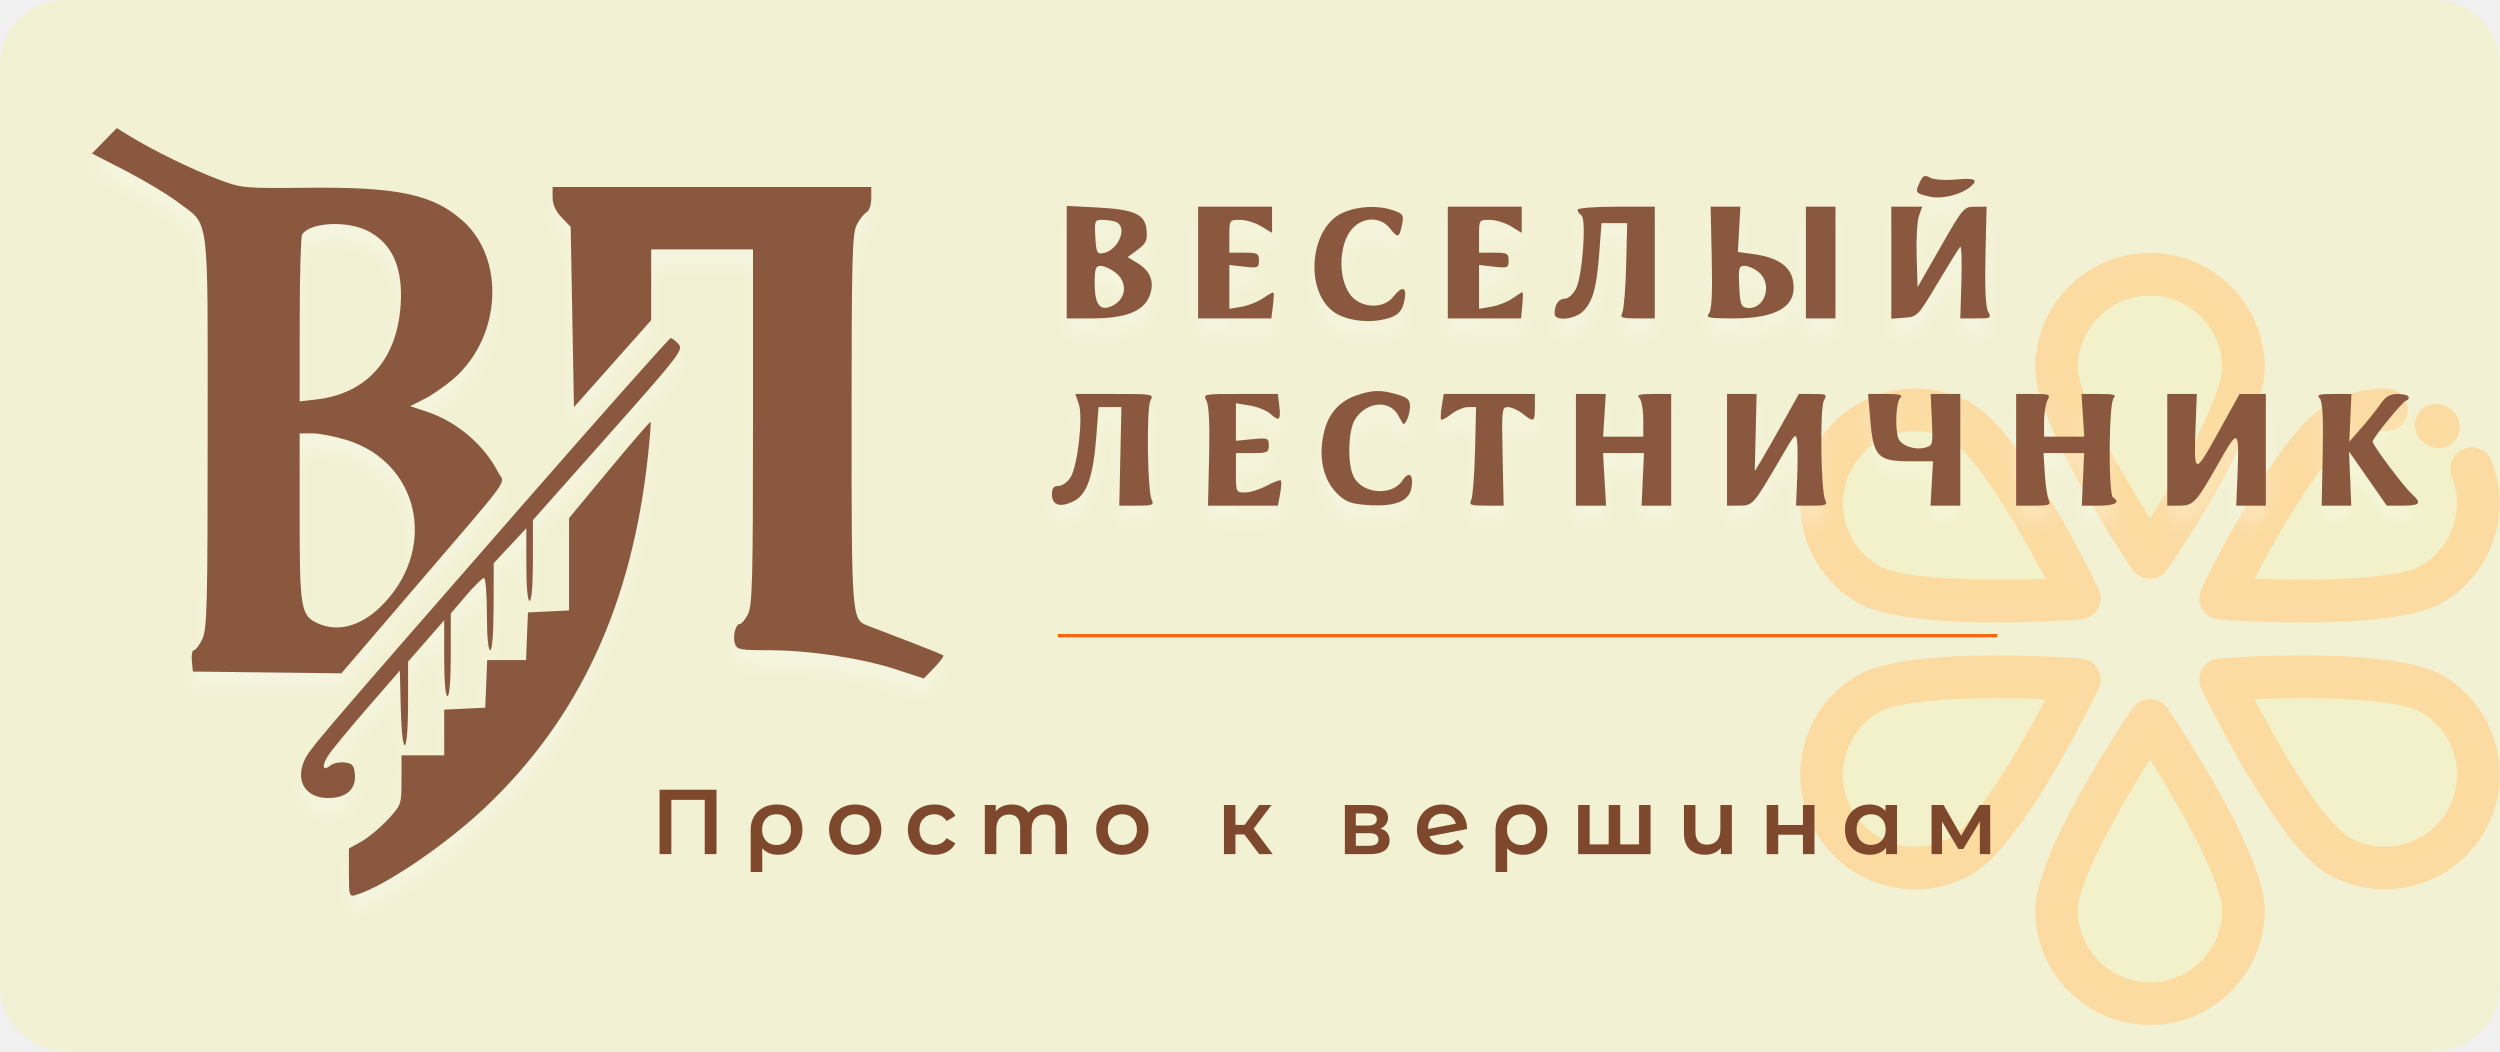
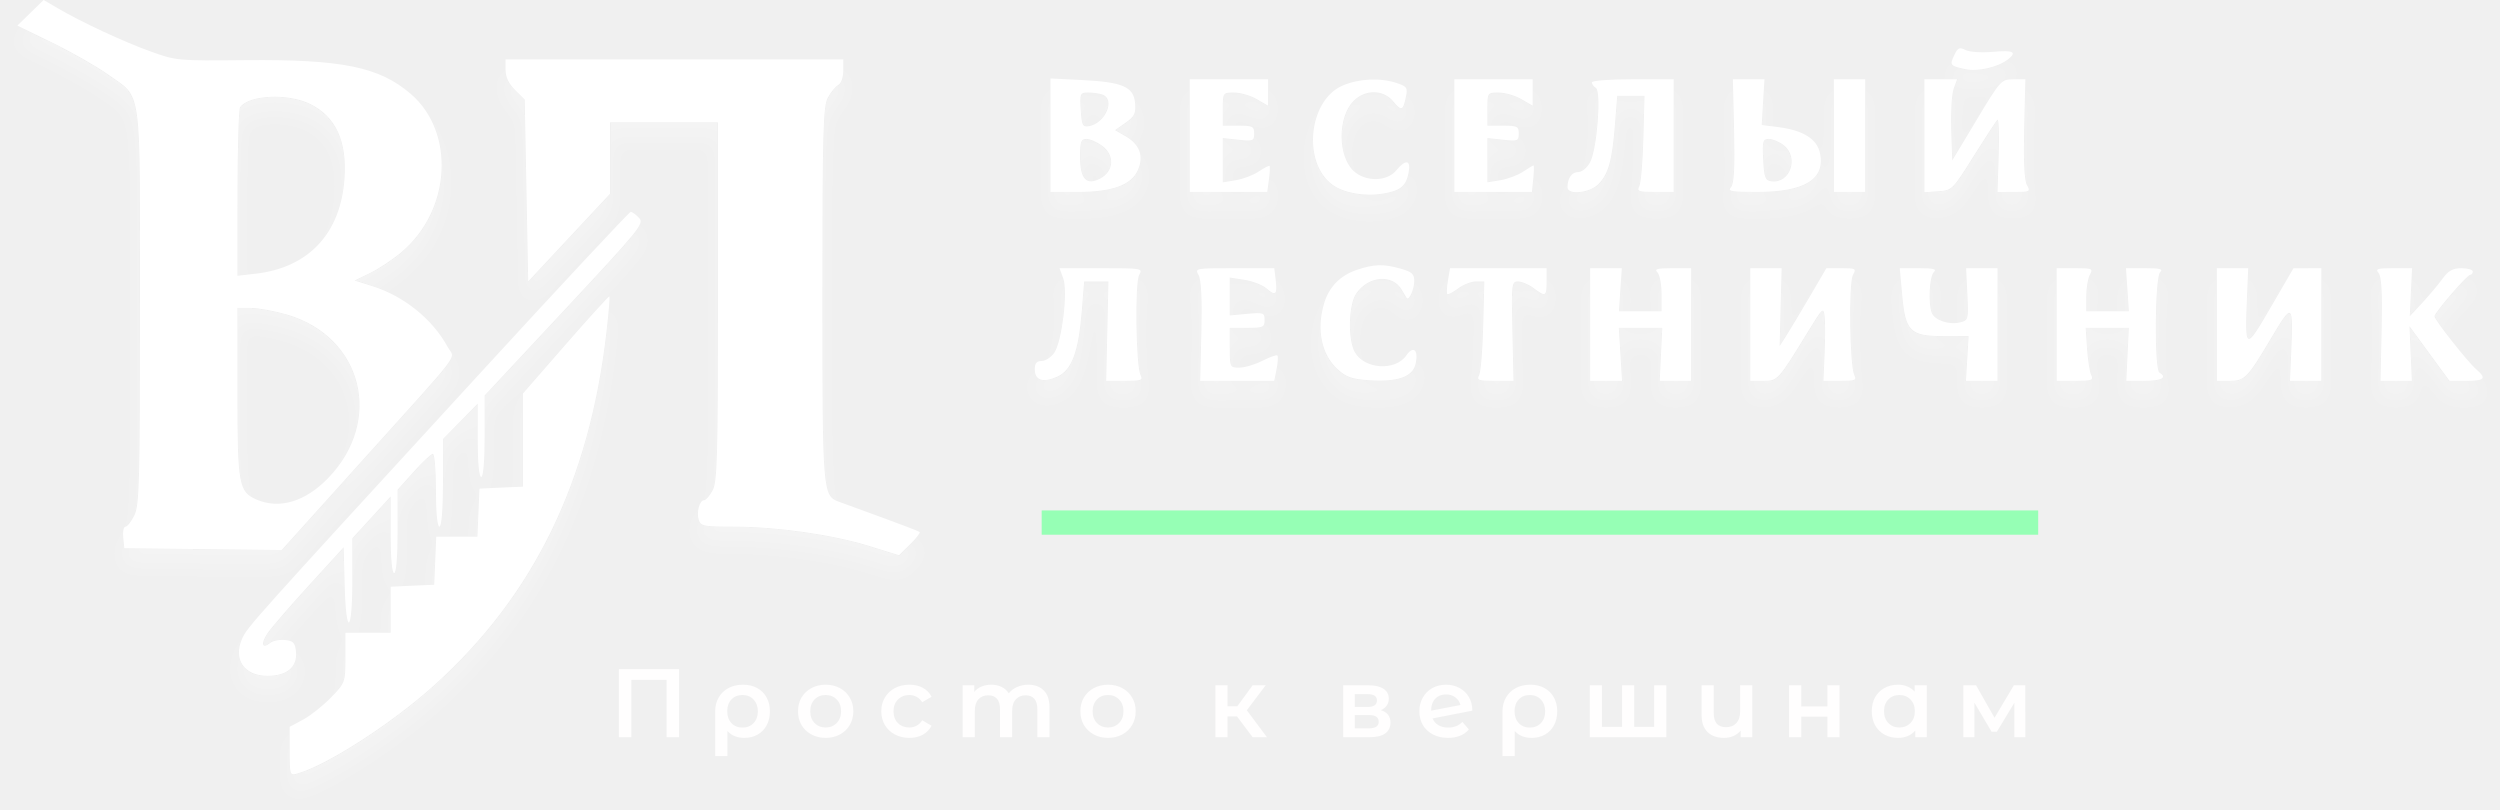
- <svg xmlns="http://www.w3.org/2000/svg" width="761" height="320" viewBox="0 0 761 320" fill="none">
-   <rect width="761" height="320" rx="20" fill="#F3F1C6" fill-opacity="0.7" />
-   <path d="M597.177 128.586C610.781 136.439 632.953 182.087 632.953 182.087C632.953 182.087 582.334 185.715 568.73 177.855C555.126 170.002 550.459 152.601 558.319 138.997C566.173 125.393 583.574 120.726 597.177 128.586Z" fill="#F3F1C6" fill-opacity="0.7" />
-   <path d="M632.953 206.913C632.953 206.913 610.782 252.56 597.177 260.42C583.574 268.274 566.173 263.613 558.319 250.003C550.459 236.399 555.126 218.998 568.73 211.145C582.334 203.291 632.953 206.913 632.953 206.913Z" fill="#F3F1C6" fill-opacity="0.7" />
-   <path d="M750.592 138.997C758.446 152.601 753.786 170.002 740.175 177.855C726.571 185.715 675.952 182.087 675.952 182.087C675.952 182.087 698.124 136.44 711.728 128.586C725.338 120.726 742.732 125.393 750.592 138.997Z" fill="#F3F1C6" fill-opacity="0.7" />
-   <path d="M740.175 211.145C753.786 218.998 758.446 236.399 750.592 250.003C742.732 263.613 725.338 268.274 711.727 260.42C698.124 252.56 675.952 206.913 675.952 206.913C675.952 206.913 726.571 203.291 740.175 211.145Z" fill="#F3F1C6" fill-opacity="0.7" />
-   <path d="M654.456 83.49C670.163 83.49 682.904 96.231 682.904 111.938C682.904 127.652 654.456 169.678 654.456 169.678C654.456 169.678 626.008 127.652 626.008 111.938C626.008 96.231 638.743 83.49 654.456 83.49Z" fill="#F3F1C6" fill-opacity="0.7" />
-   <path d="M682.903 277.062C682.903 292.775 670.162 305.51 654.455 305.51C638.742 305.51 626.008 292.775 626.008 277.062C626.008 261.348 654.455 219.329 654.455 219.329C654.455 219.329 682.903 261.348 682.903 277.062Z" fill="#F3F1C6" fill-opacity="0.7" />
-   <path d="M654.455 176.168C652.301 176.168 650.287 175.099 649.08 173.315C644.144 166.022 619.518 128.788 619.518 111.938C619.518 92.673 635.19 77 654.455 77C673.72 77 689.393 92.673 689.393 111.938C689.393 128.788 664.767 166.023 659.83 173.316C658.623 175.099 656.609 176.168 654.455 176.168ZM654.455 89.981C642.348 89.981 632.499 99.831 632.499 111.938C632.499 120.358 644.389 141.896 654.454 157.809C664.52 141.891 676.412 120.35 676.412 111.938C676.412 99.831 666.563 89.981 654.455 89.981Z" fill="#FFD28E" fill-opacity="0.7" />
-   <path d="M607.739 189.478C592.061 189.478 573.848 188.308 565.483 183.475C557.404 178.811 551.623 171.277 549.206 162.262C546.79 153.246 548.03 143.83 552.7 135.75C557.364 127.67 564.897 121.889 573.912 119.473C582.93 117.056 592.344 118.297 600.425 122.966C615.014 131.391 634.944 171.33 638.791 179.251C639.732 181.189 639.65 183.467 638.574 185.332C637.497 187.198 635.565 188.407 633.417 188.561C629.669 188.829 619.404 189.478 607.739 189.478ZM582.99 131.254C581.083 131.254 579.164 131.504 577.271 132.011C571.606 133.529 566.872 137.163 563.94 142.241C561.006 147.321 560.226 153.237 561.744 158.902C563.262 164.566 566.896 169.301 571.975 172.234C579.265 176.445 603.861 176.914 622.674 176.155C613.922 159.479 601.214 138.411 593.931 134.208L593.93 134.206C590.548 132.252 586.794 131.254 582.99 131.254Z" fill="#FFD28E" fill-opacity="0.7" />
-   <path d="M583.012 270.736C579.976 270.736 576.922 270.337 573.912 269.531C564.896 267.114 557.363 261.332 552.698 253.247C548.03 245.17 546.79 235.754 549.206 226.738C551.622 217.723 557.403 210.189 565.485 205.523H565.485C580.074 197.102 624.631 199.81 633.416 200.439C635.564 200.593 637.496 201.802 638.573 203.668C639.65 205.533 639.731 207.811 638.79 209.749C634.943 217.67 615.011 257.612 600.424 266.04C595.04 269.148 589.065 270.736 583.012 270.736ZM608.058 212.549C592.785 212.549 577.464 213.597 571.975 216.766C571.975 216.766 571.975 216.766 571.975 216.766C566.896 219.697 563.263 224.432 561.744 230.098C560.226 235.764 561.005 241.679 563.939 246.756C566.872 251.84 571.606 255.474 577.271 256.992C582.936 258.509 588.853 257.732 593.931 254.799C601.22 250.589 613.926 229.521 622.674 212.848C618.04 212.662 613.049 212.549 608.058 212.549Z" fill="#FFD28E" fill-opacity="0.7" />
-   <path d="M654.455 312C635.19 312 619.518 296.327 619.518 277.062C619.518 260.212 644.143 222.983 649.08 215.69C650.287 213.907 652.301 212.838 654.455 212.838C656.609 212.838 658.623 213.907 659.829 215.69C664.766 222.982 689.393 260.212 689.393 277.062C689.393 296.327 673.72 312 654.455 312ZM654.455 231.198C644.389 247.113 632.499 268.651 632.499 277.063C632.499 289.17 642.348 299.02 654.455 299.02C666.562 299.02 676.412 289.17 676.412 277.063C676.412 268.651 664.521 247.113 654.455 231.198Z" fill="#FFD28E" fill-opacity="0.7" />
-   <path d="M725.889 270.712C719.966 270.712 713.971 269.208 708.483 266.042C708.483 266.042 708.482 266.041 708.48 266.041C693.893 257.613 673.961 217.67 670.114 209.749C669.173 207.812 669.254 205.534 670.331 203.668C671.408 201.803 673.341 200.593 675.488 200.439C684.272 199.811 728.832 197.102 743.42 205.524C751.503 210.188 757.285 217.722 759.701 226.738C762.118 235.753 760.878 245.168 756.212 253.249C749.748 264.445 737.975 270.712 725.889 270.712ZM714.974 254.8C725.457 260.847 738.916 257.241 744.971 246.758C747.903 241.679 748.681 235.764 747.163 230.098C745.645 224.432 742.011 219.698 736.93 216.767C729.647 212.563 705.048 212.089 686.231 212.848C694.983 229.525 707.692 250.592 714.974 254.8Z" fill="#FFD28E" fill-opacity="0.7" />
-   <path d="M701.169 189.478C689.5 189.478 679.237 188.829 675.488 188.561C673.339 188.407 671.408 187.197 670.331 185.332C669.254 183.466 669.173 181.188 670.114 179.251C673.961 171.329 693.894 131.386 708.482 122.964C713.976 119.792 720.21 118.174 726.531 118.282C730.115 118.345 732.97 121.3 732.907 124.884C732.846 128.43 729.952 131.262 726.421 131.262C726.382 131.262 726.344 131.262 726.306 131.262C722.331 131.196 718.428 132.212 714.973 134.206C707.69 138.41 694.982 159.478 686.231 176.152C705.051 176.914 729.648 176.442 736.928 172.235C746.331 166.809 750.382 155.137 746.353 145.083C745.019 141.755 746.637 137.977 749.964 136.644C753.292 135.313 757.07 136.927 758.403 140.254C764.819 156.264 758.376 174.846 743.419 183.477C735.058 188.308 716.845 189.478 701.169 189.478Z" fill="#FFD28E" fill-opacity="0.7" />
-   <path d="M742.307 136.43C741.02 136.43 739.722 136.048 738.588 135.254C738.401 135.123 738.213 134.995 738.022 134.87C735.025 132.904 734.189 128.88 736.155 125.883C738.12 122.886 742.144 122.049 745.142 124.016C745.444 124.213 745.742 124.416 746.038 124.623C748.973 126.681 749.685 130.728 747.628 133.663C746.365 135.466 744.352 136.43 742.307 136.43Z" fill="#FFD28E" fill-opacity="0.7" />
-   <path d="M322 193H608V194H322V193Z" fill="#FA6210" />
-   <path d="M218.104 240.4V260H214.52V243.48H204.356V260H200.772V240.4H218.104ZM236.511 244.88C238.06 244.88 239.413 245.197 240.571 245.832C241.747 246.467 242.652 247.363 243.287 248.52C243.94 249.677 244.267 251.021 244.267 252.552C244.267 254.064 243.959 255.399 243.343 256.556C242.727 257.713 241.859 258.609 240.739 259.244C239.637 259.879 238.359 260.196 236.903 260.196C234.831 260.196 233.207 259.533 232.031 258.208V265.432H228.503V252.58C228.503 251.068 228.839 249.733 229.511 248.576C230.183 247.4 231.116 246.495 232.311 245.86C233.524 245.207 234.924 244.88 236.511 244.88ZM236.371 257.228C237.677 257.228 238.741 256.799 239.563 255.94C240.384 255.063 240.795 253.933 240.795 252.552C240.795 251.171 240.384 250.041 239.563 249.164C238.741 248.287 237.677 247.848 236.371 247.848C235.045 247.848 233.981 248.277 233.179 249.136C232.376 249.995 231.975 251.124 231.975 252.524C231.975 253.924 232.376 255.063 233.179 255.94C234 256.799 235.064 257.228 236.371 257.228ZM260.311 260.196C258.799 260.196 257.436 259.869 256.223 259.216C255.01 258.563 254.058 257.657 253.367 256.5C252.695 255.324 252.359 253.999 252.359 252.524C252.359 251.049 252.695 249.733 253.367 248.576C254.058 247.419 255.01 246.513 256.223 245.86C257.436 245.207 258.799 244.88 260.311 244.88C261.842 244.88 263.214 245.207 264.427 245.86C265.64 246.513 266.583 247.419 267.255 248.576C267.946 249.733 268.291 251.049 268.291 252.524C268.291 253.999 267.946 255.324 267.255 256.5C266.583 257.657 265.64 258.563 264.427 259.216C263.214 259.869 261.842 260.196 260.311 260.196ZM260.311 257.2C261.599 257.2 262.663 256.771 263.503 255.912C264.343 255.053 264.763 253.924 264.763 252.524C264.763 251.124 264.343 249.995 263.503 249.136C262.663 248.277 261.599 247.848 260.311 247.848C259.023 247.848 257.959 248.277 257.119 249.136C256.298 249.995 255.887 251.124 255.887 252.524C255.887 253.924 256.298 255.053 257.119 255.912C257.959 256.771 259.023 257.2 260.311 257.2ZM284.433 260.196C282.883 260.196 281.493 259.869 280.261 259.216C279.029 258.563 278.067 257.657 277.377 256.5C276.686 255.324 276.341 253.999 276.341 252.524C276.341 251.049 276.686 249.733 277.377 248.576C278.067 247.419 279.019 246.513 280.233 245.86C281.465 245.207 282.865 244.88 284.433 244.88C285.907 244.88 287.195 245.179 288.297 245.776C289.417 246.373 290.257 247.232 290.817 248.352L288.129 249.92C287.699 249.229 287.158 248.716 286.505 248.38C285.87 248.025 285.17 247.848 284.405 247.848C283.098 247.848 282.015 248.277 281.157 249.136C280.298 249.976 279.869 251.105 279.869 252.524C279.869 253.943 280.289 255.081 281.129 255.94C281.987 256.78 283.079 257.2 284.405 257.2C285.17 257.2 285.87 257.032 286.505 256.696C287.158 256.341 287.699 255.819 288.129 255.128L290.817 256.696C290.238 257.816 289.389 258.684 288.269 259.3C287.167 259.897 285.889 260.196 284.433 260.196ZM318.65 244.88C320.536 244.88 322.029 245.431 323.13 246.532C324.232 247.615 324.782 249.248 324.782 251.432V260H321.282V251.88C321.282 250.573 320.993 249.593 320.414 248.94C319.836 248.268 319.005 247.932 317.922 247.932C316.746 247.932 315.804 248.324 315.094 249.108C314.385 249.873 314.03 250.975 314.03 252.412V260H310.53V251.88C310.53 250.573 310.241 249.593 309.662 248.94C309.084 248.268 308.253 247.932 307.17 247.932C305.976 247.932 305.024 248.315 304.314 249.08C303.624 249.845 303.278 250.956 303.278 252.412V260H299.778V245.048H303.11V246.952C303.67 246.28 304.37 245.767 305.21 245.412C306.05 245.057 306.984 244.88 308.01 244.88C309.13 244.88 310.12 245.095 310.978 245.524C311.856 245.935 312.546 246.551 313.05 247.372C313.666 246.588 314.46 245.981 315.43 245.552C316.401 245.104 317.474 244.88 318.65 244.88ZM341.635 260.196C340.123 260.196 338.76 259.869 337.547 259.216C336.333 258.563 335.381 257.657 334.691 256.5C334.019 255.324 333.683 253.999 333.683 252.524C333.683 251.049 334.019 249.733 334.691 248.576C335.381 247.419 336.333 246.513 337.547 245.86C338.76 245.207 340.123 244.88 341.635 244.88C343.165 244.88 344.537 245.207 345.751 245.86C346.964 246.513 347.907 247.419 348.579 248.576C349.269 249.733 349.615 251.049 349.615 252.524C349.615 253.999 349.269 255.324 348.579 256.5C347.907 257.657 346.964 258.563 345.751 259.216C344.537 259.869 343.165 260.196 341.635 260.196ZM341.635 257.2C342.923 257.2 343.987 256.771 344.827 255.912C345.667 255.053 346.087 253.924 346.087 252.524C346.087 251.124 345.667 249.995 344.827 249.136C343.987 248.277 342.923 247.848 341.635 247.848C340.347 247.848 339.283 248.277 338.443 249.136C337.621 249.995 337.211 251.124 337.211 252.524C337.211 253.924 337.621 255.053 338.443 255.912C339.283 256.771 340.347 257.2 341.635 257.2ZM378.787 254.008H376.071V260H372.571V245.048H376.071V251.096H378.871L383.295 245.048H387.047L381.615 252.244L387.411 260H383.295L378.787 254.008ZM420.213 252.216C422.061 252.776 422.985 253.971 422.985 255.8C422.985 257.144 422.481 258.18 421.473 258.908C420.465 259.636 418.972 260 416.993 260H409.377V245.048H416.685C418.515 245.048 419.943 245.384 420.969 246.056C421.996 246.728 422.509 247.68 422.509 248.912C422.509 249.677 422.304 250.34 421.893 250.9C421.501 251.46 420.941 251.899 420.213 252.216ZM412.709 251.292H416.377C418.188 251.292 419.093 250.667 419.093 249.416C419.093 248.203 418.188 247.596 416.377 247.596H412.709V251.292ZM416.713 257.452C418.636 257.452 419.597 256.827 419.597 255.576C419.597 254.923 419.373 254.437 418.925 254.12C418.477 253.784 417.777 253.616 416.825 253.616H412.709V257.452H416.713ZM439.649 257.228C441.273 257.228 442.627 256.687 443.709 255.604L445.557 257.76C444.904 258.563 444.064 259.169 443.037 259.58C442.011 259.991 440.853 260.196 439.565 260.196C437.923 260.196 436.476 259.869 435.225 259.216C433.975 258.563 433.004 257.657 432.313 256.5C431.641 255.324 431.305 253.999 431.305 252.524C431.305 251.068 431.632 249.761 432.285 248.604C432.957 247.428 433.872 246.513 435.029 245.86C436.205 245.207 437.531 244.88 439.005 244.88C440.405 244.88 441.675 245.188 442.813 245.804C443.971 246.401 444.885 247.269 445.557 248.408C446.229 249.528 446.565 250.844 446.565 252.356L435.113 254.596C435.468 255.455 436.037 256.108 436.821 256.556C437.605 257.004 438.548 257.228 439.649 257.228ZM439.005 247.68C437.717 247.68 436.672 248.1 435.869 248.94C435.085 249.78 434.693 250.909 434.693 252.328V252.356L443.149 250.732C442.907 249.817 442.412 249.08 441.665 248.52C440.937 247.96 440.051 247.68 439.005 247.68ZM463.256 244.88C464.805 244.88 466.159 245.197 467.316 245.832C468.492 246.467 469.397 247.363 470.032 248.52C470.685 249.677 471.012 251.021 471.012 252.552C471.012 254.064 470.704 255.399 470.088 256.556C469.472 257.713 468.604 258.609 467.484 259.244C466.383 259.879 465.104 260.196 463.648 260.196C461.576 260.196 459.952 259.533 458.776 258.208V265.432H455.248V252.58C455.248 251.068 455.584 249.733 456.256 248.576C456.928 247.4 457.861 246.495 459.056 245.86C460.269 245.207 461.669 244.88 463.256 244.88ZM463.116 257.228C464.423 257.228 465.487 256.799 466.308 255.94C467.129 255.063 467.54 253.933 467.54 252.552C467.54 251.171 467.129 250.041 466.308 249.164C465.487 248.287 464.423 247.848 463.116 247.848C461.791 247.848 460.727 248.277 459.924 249.136C459.121 249.995 458.72 251.124 458.72 252.524C458.72 253.924 459.121 255.063 459.924 255.94C460.745 256.799 461.809 257.228 463.116 257.228ZM502.428 245.048V260H480.392V245.048H483.892V257.032H489.688V245.048H493.188V257.032H498.928V245.048H502.428ZM527.183 245.048V260H523.851V258.096C523.291 258.768 522.591 259.291 521.751 259.664C520.929 260.019 520.033 260.196 519.063 260.196C517.065 260.196 515.488 259.645 514.331 258.544C513.173 257.424 512.595 255.772 512.595 253.588V245.048H516.095V253.112C516.095 254.456 516.393 255.464 516.991 256.136C517.607 256.789 518.484 257.116 519.623 257.116C520.855 257.116 521.835 256.733 522.563 255.968C523.309 255.184 523.683 254.064 523.683 252.608V245.048H527.183ZM537.789 245.048H541.289V251.124H548.821V245.048H552.321V260H548.821V254.092H541.289V260H537.789V245.048ZM577.452 245.048V260H574.12V258.068C573.541 258.777 572.823 259.309 571.964 259.664C571.124 260.019 570.191 260.196 569.164 260.196C567.708 260.196 566.401 259.879 565.244 259.244C564.105 258.609 563.209 257.713 562.556 256.556C561.921 255.399 561.604 254.055 561.604 252.524C561.604 250.993 561.921 249.659 562.556 248.52C563.209 247.363 564.105 246.467 565.244 245.832C566.401 245.197 567.708 244.88 569.164 244.88C570.135 244.88 571.021 245.048 571.824 245.384C572.645 245.72 573.355 246.215 573.952 246.868V245.048H577.452ZM569.556 257.2C570.844 257.2 571.908 256.771 572.748 255.912C573.588 255.053 574.008 253.924 574.008 252.524C574.008 251.124 573.588 249.995 572.748 249.136C571.908 248.277 570.844 247.848 569.556 247.848C568.268 247.848 567.204 248.277 566.364 249.136C565.543 249.995 565.132 251.124 565.132 252.524C565.132 253.924 565.543 255.053 566.364 255.912C567.204 256.771 568.268 257.2 569.556 257.2ZM602.667 260V250.088L597.627 258.432H596.115L591.159 250.06V260H587.967V245.048H591.635L596.955 254.4L602.527 245.048H605.803L605.831 260H602.667Z" fill="#7E482D" />
-   <g filter="url(#filter0_d_203_39)">
-     <path fill-rule="evenodd" clip-rule="evenodd" d="M31.77 42.861L28 46.722L38.183 51.952C43.784 54.829 50.919 59.108 54.04 61.461C63.942 68.928 63.213 63.364 63.213 131.422C63.213 184.285 63.028 191.506 61.599 194.518C60.711 196.388 59.558 197.919 59.036 197.919C58.514 197.919 58.227 199.381 58.4 201.169L58.713 204.419L81.312 204.687L103.91 204.956L126.812 178.24C156.787 143.272 153.643 147.652 151.602 143.705C147.263 135.314 139.064 128.359 129.938 125.328L124.852 123.638L129.282 121.382C131.719 120.14 135.753 117.326 138.247 115.127C152.534 102.53 153.882 78.983 140.983 67.33C131.947 59.167 121.224 56.87 93.46 57.151C73.959 57.349 73.62 57.316 66.213 54.509C58.353 51.53 46.558 45.763 39.626 41.508L35.539 39L31.77 42.861ZM584.317 55.589C582.913 58.672 583.059 58.869 587.504 59.872C591.07 60.676 596.884 59.267 599.722 56.911C602.409 54.681 601.301 54.101 595.379 54.638C592.027 54.942 588.683 54.706 587.521 54.084C585.797 53.161 585.322 53.385 584.317 55.589ZM168.213 60.114C168.213 62.238 169.135 64.272 170.963 66.178L173.713 69.046L174.213 96.483L174.713 123.92L186.463 110.693L198.213 97.466V86.693V75.919H213.713H229.213V129.969C229.213 176.461 229 184.431 227.687 186.969C226.848 188.591 225.754 189.919 225.255 189.919C223.926 189.919 222.979 193.605 223.713 195.919C224.289 197.735 225.226 197.919 233.902 197.919C246.282 197.919 262.135 200.305 272.761 203.769L281.206 206.521L284.391 203.235C286.143 201.428 287.382 199.757 287.145 199.522C286.907 199.288 281.988 197.293 276.213 195.089C270.438 192.885 264.909 190.766 263.926 190.379C259.29 188.556 259.213 187.52 259.219 127.719C259.225 78.604 259.425 71.036 260.789 68.42C261.649 66.77 262.997 65.06 263.783 64.62C264.592 64.167 265.213 62.321 265.213 60.369V56.919H216.713H168.213V60.114ZM324.713 79.796V96.919H332.443C342.459 96.919 347.931 94.839 349.822 90.312C351.58 86.106 350.351 82.581 346.258 80.093L343.253 78.265L346.289 76.021C348.858 74.121 349.278 73.212 349.019 70.105C348.61 65.2 345.446 63.757 333.764 63.146L324.713 62.673V79.796ZM364.713 79.918V96.917L375.854 96.918L386.994 96.919L387.462 93.169C387.719 91.107 387.803 89.267 387.65 89.081C387.496 88.895 386.097 89.64 384.542 90.737C382.986 91.834 380.026 93.02 377.963 93.371L374.213 94.01V87.334V80.659L378.713 81.166C382.927 81.641 383.213 81.522 383.213 79.296C383.213 77.145 382.784 76.919 378.713 76.919H374.213V71.919C374.213 66.944 374.229 66.919 377.463 66.923C379.251 66.925 382.175 67.818 383.963 68.908L387.213 70.89V66.904V62.919L375.963 62.918H364.713V79.918ZM408.607 64.828C398.875 69.247 397.01 87.894 405.621 94.668C408.823 97.187 414.818 98.331 420.121 97.435C425.155 96.584 426.826 95.178 427.564 91.169C428.292 87.22 426.8 86.903 424.034 90.419C421.327 93.86 415.12 93.917 411.734 90.531C407.205 86.001 407.193 74.391 411.712 69.514C415.054 65.909 420.294 65.935 423.154 69.572C425.539 72.603 425.957 72.45 426.801 68.228C427.352 65.476 427.098 65.074 424.162 64.051C419.416 62.396 413.287 62.702 408.607 64.828ZM440.713 79.918V96.917L451.858 96.918L463.003 96.919L463.384 92.919C463.594 90.719 463.623 88.919 463.449 88.919C463.275 88.919 461.913 89.777 460.423 90.826C458.932 91.874 456.026 93.02 453.963 93.371L450.213 94.01V87.334V80.659L454.713 81.166C458.927 81.641 459.213 81.522 459.213 79.296C459.213 77.145 458.784 76.919 454.713 76.919H450.213V71.919C450.213 66.944 450.229 66.919 453.463 66.923C455.251 66.925 458.175 67.818 459.963 68.908L463.213 70.89V66.904V62.919L451.963 62.918H440.713V79.918ZM480.213 63.86C480.213 64.378 480.727 65.118 481.354 65.506C482.987 66.515 481.702 84.072 479.714 87.917C478.83 89.627 477.358 90.919 476.294 90.919C474.447 90.919 473.213 92.754 473.213 95.501C473.213 97.923 479.54 97.264 482.063 94.579C484.946 91.51 486.023 87.488 486.833 76.759L487.5 67.919H491.412H495.324L495.003 80.669C494.826 87.682 494.303 94.207 493.84 95.169C493.093 96.723 493.6 96.919 498.356 96.918L503.713 96.917V79.918V62.918H491.963C485.288 62.919 480.213 63.325 480.213 63.86ZM521.053 78.457C521.298 89.605 521.051 94.409 520.181 95.458C519.133 96.72 520.144 96.919 527.623 96.919C541.234 96.919 547.222 93.11 545.771 85.376C544.952 81.011 541.03 78.357 533.964 77.385L529 76.702L529.389 69.81L529.778 62.919L525.246 62.918L520.713 62.917L521.053 78.457ZM549.713 79.918V96.918H554.213L558.713 96.919V79.919V62.919H554.213L549.713 62.918V79.918ZM575.713 79.964V97.01L579.713 96.714C583.643 96.424 583.82 96.239 589.85 86.116C593.225 80.449 596.303 75.499 596.691 75.116C597.078 74.733 597.242 79.482 597.054 85.67L596.713 96.921L601.498 96.92C606.051 96.919 606.229 96.817 605.159 94.817C604.422 93.441 604.151 87.571 604.373 77.816L604.713 62.917L601.213 62.927C597.787 62.936 597.565 63.196 590.713 75.178L583.713 87.419L583.423 78.002C583.264 72.823 583.578 67.311 584.121 65.752L585.109 62.919H580.411H575.713V79.964ZM339.631 67.526C343.458 68.995 340.475 76.269 335.713 77.079C333.953 77.378 333.677 76.788 333.411 72.169C333.123 67.171 333.227 66.919 335.579 66.919C336.938 66.919 338.761 67.192 339.631 67.526ZM112.066 70.343C119.494 74.184 122.727 81.582 121.948 92.955C120.815 109.479 111.623 119.78 96.402 121.583L91.213 122.198L91.228 97.308C91.237 83.619 91.574 71.931 91.978 71.334C94.484 67.631 105.748 67.076 112.066 70.343ZM339.633 83.035C343.206 85.845 342.922 90.681 339.058 92.839C335.028 95.091 333.213 93.059 333.213 86.297C333.213 81.715 333.489 80.919 335.078 80.919C336.104 80.919 338.154 81.871 339.633 83.035ZM535.269 82.763C539.818 86.447 537.208 94.493 531.72 93.707C529.994 93.459 529.671 92.545 529.415 87.169C529.148 81.551 529.313 80.919 531.054 80.919C532.12 80.919 534.016 81.749 535.269 82.763ZM159.972 152.669C94.972 227.097 94.067 228.159 92.54 231.742C89.907 237.924 93.182 242.919 99.868 242.919C105.434 242.919 108.466 240.2 108.022 235.61C107.764 232.946 107.249 232.366 104.903 232.097C103.357 231.92 101.433 232.321 100.628 232.989C98.267 234.949 97.808 233.247 99.838 230.066C100.869 228.451 106.213 221.952 111.713 215.624L121.713 204.119L121.995 215.519C122.386 231.368 124.213 230.25 124.213 214.162V201.404L129.713 195.098L135.213 188.791V200.355C135.213 207.398 135.604 211.919 136.213 211.919C136.827 211.919 137.213 207.055 137.213 199.328V186.738L141.834 181.328C144.376 178.353 146.851 175.919 147.334 175.919C147.818 175.919 148.213 180.869 148.213 186.919C148.213 193.586 148.607 197.919 149.213 197.919C149.827 197.919 150.228 192.81 150.251 184.669L150.289 171.419L155.251 166.099L160.213 160.779V171.849C160.213 178.562 160.607 182.919 161.213 182.919C161.825 182.919 162.213 178.152 162.213 170.619V158.32L185.2 132.434C206.923 107.97 208.097 106.448 206.545 104.733C205.642 103.735 204.569 102.919 204.161 102.919C203.753 102.919 183.868 125.307 159.972 152.669ZM412.713 120.422C407.889 122.129 404.667 125.624 403.265 130.671C401.087 138.514 402.577 145.977 407.206 150.412C409.654 152.758 411.303 153.37 416.106 153.718C424.436 154.32 428.808 152.693 429.608 148.693C430.438 144.543 428.932 143.172 426.919 146.245C423.781 151.035 414.891 150.429 412.118 145.236C410.076 141.413 410.322 130.928 412.532 127.554C416.04 122.202 422.951 121.602 425.609 126.419C426.216 127.519 426.85 128.631 427.017 128.89C427.651 129.87 429.183 126.312 429.198 123.827C429.21 121.68 428.55 121.037 425.347 120.077C420.397 118.594 417.669 118.669 412.713 120.422ZM328.37 122.939C329.756 126.915 328.034 142.017 325.807 145.417C324.905 146.793 323.277 147.919 322.19 147.919C320.741 147.919 320.213 148.596 320.213 150.45C320.213 153.774 322.61 154.577 326.702 152.626C330.84 150.652 332.783 145.135 333.729 132.669L334.393 123.919H337.875H341.357L341.035 138.92L340.713 153.922L346.07 153.92C350.826 153.919 351.332 153.723 350.584 152.169C349.26 149.42 348.936 124.305 350.195 121.954C351.261 119.96 351.041 119.919 339.3 119.919H327.317L328.37 122.939ZM367.267 122.021C368.004 123.397 368.275 129.267 368.053 139.022L367.713 153.921L378.352 153.92L388.99 153.919L389.666 150.317C390.038 148.336 390.136 146.509 389.885 146.257C389.633 146.006 387.698 146.727 385.585 147.86C383.472 148.992 380.498 149.919 378.978 149.919C376.265 149.919 376.213 149.806 376.213 143.919V137.919H381.213C385.796 137.919 386.213 137.723 386.213 135.566C386.213 133.345 385.933 133.24 381.213 133.693L376.213 134.173V128.458V122.743L380.463 123.437C382.8 123.818 385.646 124.987 386.787 126.034C389.392 128.424 389.926 127.897 389.406 123.45L388.994 119.919H377.568C366.268 119.919 366.155 119.942 367.267 122.021ZM438.875 123.616C438.545 125.65 438.462 127.501 438.691 127.73C438.92 127.96 440.317 127.196 441.795 126.033C443.273 124.87 445.571 123.919 446.902 123.919H449.321L449.003 137.169C448.828 144.456 448.306 151.206 447.842 152.169C447.094 153.723 447.6 153.919 452.356 153.92L457.713 153.922L457.391 138.92C457.084 124.637 457.162 123.919 459.006 123.919C460.072 123.919 462.087 124.819 463.486 125.919C466.953 128.646 467.213 128.507 467.213 123.919V119.919H453.344H439.475L438.875 123.616ZM479.713 136.919V153.919H484.298H488.882L488.419 145.919L487.956 137.919H494.19H500.425L500.061 145.919L499.698 153.919H504.206H508.713V136.919V119.919H503.263C499.024 119.919 498.08 120.186 499.013 121.119C499.673 121.779 500.213 124.704 500.213 127.619V132.919H494.097H487.98L488.394 126.419L488.808 119.919H484.26H479.713V136.919ZM525.713 136.919V153.919H529.449C533.582 153.919 533.702 153.78 542.349 138.919C546.457 131.859 546.733 131.595 547.054 134.419C547.242 136.069 547.242 141.132 547.054 145.669L546.713 153.919H551.57C555.85 153.919 556.327 153.711 555.584 152.169C554.26 149.42 553.936 124.305 555.195 121.954C556.212 120.052 555.998 119.919 551.927 119.919H547.571L542.692 128.669C540.008 133.482 536.987 138.769 535.979 140.419L534.146 143.419L534.429 131.667L534.713 119.915L530.213 119.917L525.713 119.919V136.919ZM569.339 128.054C570.279 138.998 571.662 140.421 581.342 140.413L588.411 140.406L588.029 147.163L587.648 153.919H592.18L596.713 153.92V136.92V119.92H592.206L587.698 119.919L588.055 127.786C588.405 135.494 588.362 135.665 585.882 136.287C582.749 137.074 578.698 135.625 577.849 133.414C576.77 130.601 577.146 122.386 578.413 121.119C579.346 120.186 578.394 119.919 574.126 119.919H568.64L569.339 128.054ZM613.713 136.92V153.92H619.07C623.811 153.919 624.335 153.718 623.625 152.169C623.184 151.206 622.648 147.607 622.433 144.169L622.042 137.919H628.234H634.425L634.061 145.919L633.698 153.919H638.956C643.836 153.919 645.591 152.889 643.213 151.419C641.717 150.495 641.901 122.631 643.413 121.119C644.346 120.186 643.391 119.919 639.116 119.919H633.618L634.032 126.419L634.446 132.919H628.329H622.213V128.353C622.213 125.842 622.679 122.917 623.248 121.853C624.211 120.054 623.914 119.919 618.998 119.92L613.713 119.921V136.92ZM659.713 136.92V153.92H663.308C667.704 153.919 668.479 153.082 675.348 140.919C681.451 130.112 681.69 130.312 681.054 145.669L680.713 153.919L685.213 153.92H689.713V136.92V119.921L685.713 119.932L681.713 119.944L675.213 131.681C667.869 144.942 667.742 144.886 668.373 128.671L668.713 119.918L664.213 119.919L659.713 119.921V136.92ZM706.162 121.357C707.006 122.375 707.262 127.348 707.034 138.359L706.713 153.922L711.22 153.92L715.728 153.919L715.386 145.669L715.044 137.419L720.794 145.669L726.545 153.919H731.379C736.687 153.919 737.263 153.179 734.152 150.363C731.683 148.129 722.213 135.489 722.213 134.428C722.213 133.346 731.573 121.927 732.463 121.923C732.876 121.921 733.213 121.469 733.213 120.919C733.213 120.369 731.751 119.922 729.963 119.926C727.43 119.931 726.217 120.648 724.467 123.176C723.232 124.96 720.625 128.219 718.675 130.419L715.128 134.419L715.453 127.169L715.778 119.919H710.373C705.785 119.919 705.149 120.136 706.162 121.357ZM185.463 142.956L173.213 157.722V171.773V185.824L166.963 186.121L160.713 186.419L160.419 193.669L160.125 200.919H154.213H148.301L148.007 208.169L147.713 215.419L141.463 215.717L135.213 216.014V222.967V229.919H128.713H122.213V237.441C122.213 244.87 122.162 245.019 118.071 249.457C115.793 251.928 112.193 254.926 110.071 256.119L106.213 258.287V265.671C106.213 272.861 106.272 273.036 108.463 272.376C117.058 269.786 135.612 257.202 147.68 245.779C176.295 218.692 192.276 184.258 197.207 139.064C197.828 133.369 198.196 128.592 198.025 128.449C197.853 128.306 192.201 134.834 185.463 142.956ZM105.511 133.929C127.203 140.629 133.222 165.936 117.245 183.268C110.688 190.382 103.253 192.717 96.685 189.724C91.583 187.4 91.213 185.217 91.213 157.469V131.919H95.108C97.25 131.919 101.931 132.824 105.511 133.929Z" fill="#89583F" />
+ <svg xmlns="http://www.w3.org/2000/svg" width="720" height="233" viewBox="0 0 720 233" fill="none">
+   <path d="M300 147H587V154H300V147Z" fill="#96FFB5" />
+   <path d="M195.573 192.714V212.314H191.989V195.794H181.825V212.314H178.241V192.714H195.573ZM213.979 197.194C215.529 197.194 216.882 197.511 218.039 198.146C219.215 198.781 220.121 199.677 220.755 200.834C221.409 201.991 221.735 203.335 221.735 204.866C221.735 206.378 221.427 207.713 220.811 208.87C220.195 210.027 219.327 210.923 218.207 211.558C217.106 212.193 215.827 212.51 214.371 212.51C212.299 212.51 210.675 211.847 209.499 210.522V217.746H205.971V204.894C205.971 203.382 206.307 202.047 206.979 200.89C207.651 199.714 208.585 198.809 209.779 198.174C210.993 197.521 212.393 197.194 213.979 197.194ZM213.839 209.542C215.146 209.542 216.21 209.113 217.031 208.254C217.853 207.377 218.263 206.247 218.263 204.866C218.263 203.485 217.853 202.355 217.031 201.478C216.21 200.601 215.146 200.162 213.839 200.162C212.514 200.162 211.45 200.591 210.647 201.45C209.845 202.309 209.443 203.438 209.443 204.838C209.443 206.238 209.845 207.377 210.647 208.254C211.469 209.113 212.533 209.542 213.839 209.542ZM237.78 212.51C236.268 212.51 234.905 212.183 233.692 211.53C232.478 210.877 231.526 209.971 230.836 208.814C230.164 207.638 229.828 206.313 229.828 204.838C229.828 203.363 230.164 202.047 230.836 200.89C231.526 199.733 232.478 198.827 233.692 198.174C234.905 197.521 236.268 197.194 237.78 197.194C239.31 197.194 240.682 197.521 241.896 198.174C243.109 198.827 244.052 199.733 244.724 200.89C245.414 202.047 245.76 203.363 245.76 204.838C245.76 206.313 245.414 207.638 244.724 208.814C244.052 209.971 243.109 210.877 241.896 211.53C240.682 212.183 239.31 212.51 237.78 212.51ZM237.78 209.514C239.068 209.514 240.132 209.085 240.972 208.226C241.812 207.367 242.232 206.238 242.232 204.838C242.232 203.438 241.812 202.309 240.972 201.45C240.132 200.591 239.068 200.162 237.78 200.162C236.492 200.162 235.428 200.591 234.588 201.45C233.766 202.309 233.356 203.438 233.356 204.838C233.356 206.238 233.766 207.367 234.588 208.226C235.428 209.085 236.492 209.514 237.78 209.514ZM261.901 212.51C260.352 212.51 258.961 212.183 257.729 211.53C256.497 210.877 255.536 209.971 254.845 208.814C254.155 207.638 253.809 206.313 253.809 204.838C253.809 203.363 254.155 202.047 254.845 200.89C255.536 199.733 256.488 198.827 257.701 198.174C258.933 197.521 260.333 197.194 261.901 197.194C263.376 197.194 264.664 197.493 265.765 198.09C266.885 198.687 267.725 199.546 268.285 200.666L265.597 202.234C265.168 201.543 264.627 201.03 263.973 200.694C263.339 200.339 262.639 200.162 261.873 200.162C260.567 200.162 259.484 200.591 258.625 201.45C257.767 202.29 257.337 203.419 257.337 204.838C257.337 206.257 257.757 207.395 258.597 208.254C259.456 209.094 260.548 209.514 261.873 209.514C262.639 209.514 263.339 209.346 263.973 209.01C264.627 208.655 265.168 208.133 265.597 207.442L268.285 209.01C267.707 210.13 266.857 210.998 265.737 211.614C264.636 212.211 263.357 212.51 261.901 212.51ZM296.119 197.194C298.004 197.194 299.497 197.745 300.599 198.846C301.7 199.929 302.251 201.562 302.251 203.746V212.314H298.751V204.194C298.751 202.887 298.461 201.907 297.883 201.254C297.304 200.582 296.473 200.246 295.391 200.246C294.215 200.246 293.272 200.638 292.563 201.422C291.853 202.187 291.499 203.289 291.499 204.726V212.314H287.999V204.194C287.999 202.887 287.709 201.907 287.131 201.254C286.552 200.582 285.721 200.246 284.639 200.246C283.444 200.246 282.492 200.629 281.783 201.394C281.092 202.159 280.747 203.27 280.747 204.726V212.314H277.247V197.362H280.579V199.266C281.139 198.594 281.839 198.081 282.679 197.726C283.519 197.371 284.452 197.194 285.479 197.194C286.599 197.194 287.588 197.409 288.447 197.838C289.324 198.249 290.015 198.865 290.519 199.686C291.135 198.902 291.928 198.295 292.899 197.866C293.869 197.418 294.943 197.194 296.119 197.194ZM319.103 212.51C317.591 212.51 316.229 212.183 315.015 211.53C313.802 210.877 312.85 209.971 312.159 208.814C311.487 207.638 311.151 206.313 311.151 204.838C311.151 203.363 311.487 202.047 312.159 200.89C312.85 199.733 313.802 198.827 315.015 198.174C316.229 197.521 317.591 197.194 319.103 197.194C320.634 197.194 322.006 197.521 323.219 198.174C324.433 198.827 325.375 199.733 326.047 200.89C326.738 202.047 327.083 203.363 327.083 204.838C327.083 206.313 326.738 207.638 326.047 208.814C325.375 209.971 324.433 210.877 323.219 211.53C322.006 212.183 320.634 212.51 319.103 212.51ZM319.103 209.514C320.391 209.514 321.455 209.085 322.295 208.226C323.135 207.367 323.555 206.238 323.555 204.838C323.555 203.438 323.135 202.309 322.295 201.45C321.455 200.591 320.391 200.162 319.103 200.162C317.815 200.162 316.751 200.591 315.911 201.45C315.09 202.309 314.679 203.438 314.679 204.838C314.679 206.238 315.09 207.367 315.911 208.226C316.751 209.085 317.815 209.514 319.103 209.514ZM356.255 206.322H353.539V212.314H350.039V197.362H353.539V203.41H356.339L360.763 197.362H364.515L359.083 204.558L364.879 212.314H360.763L356.255 206.322ZM397.682 204.53C399.53 205.09 400.454 206.285 400.454 208.114C400.454 209.458 399.95 210.494 398.942 211.222C397.934 211.95 396.441 212.314 394.462 212.314H386.846V197.362H394.154C395.983 197.362 397.411 197.698 398.438 198.37C399.465 199.042 399.978 199.994 399.978 201.226C399.978 201.991 399.773 202.654 399.362 203.214C398.97 203.774 398.41 204.213 397.682 204.53ZM390.178 203.606H393.846C395.657 203.606 396.562 202.981 396.562 201.73C396.562 200.517 395.657 199.91 393.846 199.91H390.178V203.606ZM394.182 209.766C396.105 209.766 397.066 209.141 397.066 207.89C397.066 207.237 396.842 206.751 396.394 206.434C395.946 206.098 395.246 205.93 394.294 205.93H390.178V209.766H394.182ZM417.118 209.542C418.742 209.542 420.095 209.001 421.178 207.918L423.026 210.074C422.373 210.877 421.533 211.483 420.506 211.894C419.479 212.305 418.322 212.51 417.034 212.51C415.391 212.51 413.945 212.183 412.694 211.53C411.443 210.877 410.473 209.971 409.782 208.814C409.11 207.638 408.774 206.313 408.774 204.838C408.774 203.382 409.101 202.075 409.754 200.918C410.426 199.742 411.341 198.827 412.498 198.174C413.674 197.521 414.999 197.194 416.474 197.194C417.874 197.194 419.143 197.502 420.282 198.118C421.439 198.715 422.354 199.583 423.026 200.722C423.698 201.842 424.034 203.158 424.034 204.67L412.582 206.91C412.937 207.769 413.506 208.422 414.29 208.87C415.074 209.318 416.017 209.542 417.118 209.542ZM416.474 199.994C415.186 199.994 414.141 200.414 413.338 201.254C412.554 202.094 412.162 203.223 412.162 204.642V204.67L420.618 203.046C420.375 202.131 419.881 201.394 419.134 200.834C418.406 200.274 417.519 199.994 416.474 199.994ZM440.725 197.194C442.274 197.194 443.627 197.511 444.785 198.146C445.961 198.781 446.866 199.677 447.501 200.834C448.154 201.991 448.481 203.335 448.481 204.866C448.481 206.378 448.173 207.713 447.557 208.87C446.941 210.027 446.073 210.923 444.953 211.558C443.851 212.193 442.573 212.51 441.117 212.51C439.045 212.51 437.421 211.847 436.245 210.522V217.746H432.717V204.894C432.717 203.382 433.053 202.047 433.725 200.89C434.397 199.714 435.33 198.809 436.525 198.174C437.738 197.521 439.138 197.194 440.725 197.194ZM440.585 209.542C441.891 209.542 442.955 209.113 443.777 208.254C444.598 207.377 445.009 206.247 445.009 204.866C445.009 203.485 444.598 202.355 443.777 201.478C442.955 200.601 441.891 200.162 440.585 200.162C439.259 200.162 438.195 200.591 437.393 201.45C436.59 202.309 436.189 203.438 436.189 204.838C436.189 206.238 436.59 207.377 437.393 208.254C438.214 209.113 439.278 209.542 440.585 209.542ZM479.897 197.362V212.314H457.861V197.362H461.361V209.346H467.157V197.362H470.657V209.346H476.397V197.362H479.897ZM504.651 197.362V212.314H501.319V210.41C500.759 211.082 500.059 211.605 499.219 211.978C498.398 212.333 497.502 212.51 496.531 212.51C494.534 212.51 492.956 211.959 491.799 210.858C490.642 209.738 490.063 208.086 490.063 205.902V197.362H493.563V205.426C493.563 206.77 493.862 207.778 494.459 208.45C495.075 209.103 495.952 209.43 497.091 209.43C498.323 209.43 499.303 209.047 500.031 208.282C500.778 207.498 501.151 206.378 501.151 204.922V197.362H504.651ZM515.258 197.362H518.758V203.438H526.29V197.362H529.79V212.314H526.29V206.406H518.758V212.314H515.258V197.362ZM554.92 197.362V212.314H551.588V210.382C551.01 211.091 550.291 211.623 549.432 211.978C548.592 212.333 547.659 212.51 546.632 212.51C545.176 212.51 543.87 212.193 542.712 211.558C541.574 210.923 540.678 210.027 540.024 208.87C539.39 207.713 539.072 206.369 539.072 204.838C539.072 203.307 539.39 201.973 540.024 200.834C540.678 199.677 541.574 198.781 542.712 198.146C543.87 197.511 545.176 197.194 546.632 197.194C547.603 197.194 548.49 197.362 549.292 197.698C550.114 198.034 550.823 198.529 551.42 199.182V197.362H554.92ZM547.024 209.514C548.312 209.514 549.376 209.085 550.216 208.226C551.056 207.367 551.476 206.238 551.476 204.838C551.476 203.438 551.056 202.309 550.216 201.45C549.376 200.591 548.312 200.162 547.024 200.162C545.736 200.162 544.672 200.591 543.832 201.45C543.011 202.309 542.6 203.438 542.6 204.838C542.6 206.238 543.011 207.367 543.832 208.226C544.672 209.085 545.736 209.514 547.024 209.514ZM580.136 212.314V202.402L575.096 210.746H573.584L568.628 202.374V212.314H565.436V197.362H569.104L574.424 206.714L579.996 197.362H583.272L583.3 212.314H580.136Z" fill="#FFFEFE" />
+   <g filter="url(#filter0_d_205_22)">
+     <path fill-rule="evenodd" clip-rule="evenodd" d="M8.78 3.685L5 7.371L15.211 12.363C20.828 15.109 27.982 19.194 31.112 21.439C41.041 28.567 40.31 23.256 40.31 88.219C40.31 138.678 40.124 145.57 38.692 148.445C37.801 150.23 36.645 151.692 36.121 151.692C35.598 151.692 35.31 153.087 35.484 154.794L35.798 157.896L58.459 158.152L81.119 158.409L104.084 132.908C134.142 99.53 130.989 103.711 128.943 99.943C124.592 91.934 116.37 85.295 107.219 82.402L102.119 80.789L106.561 78.635C109.005 77.45 113.05 74.764 115.551 72.665C129.877 60.641 131.229 38.165 118.294 27.042C109.233 19.25 98.481 17.057 70.64 17.326C51.086 17.515 50.746 17.483 43.318 14.804C35.437 11.96 23.609 6.455 16.658 2.394L12.56 0L8.78 3.685ZM562.85 15.835C561.442 18.777 561.589 18.965 566.046 19.923C569.622 20.69 575.452 19.345 578.298 17.096C580.992 14.968 579.881 14.414 573.943 14.927C570.581 15.217 567.228 14.992 566.063 14.398C564.334 13.517 563.858 13.731 562.85 15.835ZM145.599 20.154C145.599 22.181 146.524 24.123 148.357 25.942L151.115 28.68L151.616 54.869L152.117 81.058L163.9 68.433L175.682 55.807V45.524V35.24H191.225H206.768V86.832C206.768 131.21 206.554 138.817 205.237 141.24C204.396 142.788 203.299 144.056 202.799 144.056C201.466 144.056 200.516 147.574 201.252 149.783C201.83 151.516 202.77 151.692 211.469 151.692C223.884 151.692 239.78 153.969 250.436 157.276L258.904 159.903L262.098 156.766C263.854 155.041 265.097 153.446 264.859 153.222C264.621 152.999 259.688 151.094 253.897 148.991C248.106 146.887 242.562 144.864 241.576 144.495C236.927 142.755 236.85 141.766 236.856 84.684C236.862 37.803 237.063 30.579 238.431 28.082C239.293 26.507 240.645 24.875 241.433 24.455C242.244 24.023 242.867 22.26 242.867 20.397V17.104H194.233H145.599V20.154ZM302.531 38.941V55.285H310.282C320.326 55.285 325.813 53.3 327.709 48.978C329.472 44.964 328.239 41.599 324.135 39.224L321.122 37.479L324.166 35.337C326.742 33.524 327.163 32.656 326.904 29.69C326.494 25.009 323.321 23.631 311.607 23.048L302.531 22.596V38.941ZM342.641 39.057V55.283L353.813 55.284L364.983 55.285L365.453 51.706C365.71 49.737 365.795 47.981 365.641 47.803C365.487 47.626 364.084 48.337 362.525 49.384C360.964 50.431 357.996 51.563 355.928 51.898L352.167 52.508V46.136V39.764L356.68 40.248C360.905 40.702 361.192 40.588 361.192 38.464C361.192 36.41 360.762 36.195 356.68 36.195H352.167V31.422C352.167 26.673 352.183 26.649 355.426 26.653C357.219 26.655 360.151 27.507 361.944 28.548L365.203 30.44V26.635V22.831L353.922 22.83H342.641V39.057ZM386.656 24.653C376.897 28.872 375.027 46.67 383.662 53.136C386.873 55.541 392.884 56.633 398.202 55.778C403.25 54.965 404.925 53.623 405.665 49.797C406.395 46.027 404.899 45.724 402.125 49.081C399.411 52.365 393.187 52.419 389.792 49.188C385.25 44.864 385.238 33.782 389.77 29.126C393.121 25.685 398.375 25.71 401.243 29.182C403.635 32.075 404.054 31.929 404.9 27.899C405.453 25.272 405.198 24.888 402.254 23.912C397.495 22.332 391.349 22.624 386.656 24.653ZM418.85 39.057V55.283L430.026 55.284L441.202 55.285L441.584 51.467C441.794 49.367 441.824 47.649 441.649 47.649C441.475 47.649 440.109 48.468 438.615 49.469C437.12 50.469 434.206 51.563 432.137 51.898L428.377 52.508V46.136V39.764L432.889 40.248C437.115 40.702 437.401 40.588 437.401 38.464C437.401 36.41 436.971 36.195 432.889 36.195H428.377V31.422C428.377 26.673 428.393 26.649 431.636 26.653C433.429 26.655 436.361 27.507 438.154 28.548L441.412 30.44V26.635V22.831L430.131 22.83H418.85V39.057ZM458.459 23.729C458.459 24.224 458.975 24.93 459.603 25.301C461.241 26.264 459.952 43.022 457.959 46.692C457.073 48.325 455.596 49.558 454.53 49.558C452.677 49.558 451.44 51.309 451.44 53.931C451.44 56.243 457.784 55.614 460.314 53.051C463.205 50.122 464.285 46.283 465.098 36.042L465.766 27.604H469.689H473.612L473.29 39.774C473.113 46.468 472.588 52.696 472.124 53.615C471.375 55.098 471.883 55.285 476.652 55.284L482.024 55.283V39.057V22.83H470.242C463.548 22.831 458.459 23.219 458.459 23.729ZM499.412 37.663C499.658 48.304 499.41 52.889 498.537 53.891C497.487 55.095 498.5 55.285 506 55.285C519.648 55.285 525.653 51.649 524.198 44.267C523.377 40.1 519.444 37.567 512.358 36.639L507.381 35.987L507.771 29.409L508.161 22.831L503.616 22.83L499.071 22.829L499.412 37.663ZM528.151 39.057V55.284H532.663L537.176 55.285V39.058V22.831H532.663L528.151 22.83V39.057ZM554.223 39.101V55.372L558.234 55.089C562.174 54.812 562.352 54.636 568.398 44.973C571.783 39.564 574.869 34.839 575.258 34.474C575.646 34.108 575.811 38.641 575.622 44.548L575.28 55.287L580.079 55.286C584.644 55.285 584.823 55.188 583.75 53.279C583.011 51.965 582.739 46.362 582.961 37.051L583.302 22.829L579.793 22.839C576.357 22.848 576.135 23.096 569.264 34.533L562.245 46.217L561.954 37.228C561.794 32.285 562.109 27.023 562.654 25.535L563.644 22.831H558.933H554.223V39.101ZM317.49 27.229C321.327 28.631 318.336 35.574 313.561 36.347C311.796 36.633 311.519 36.069 311.253 31.661C310.964 26.89 311.068 26.649 313.427 26.649C314.789 26.649 316.617 26.91 317.49 27.229ZM89.298 29.918C96.746 33.584 99.988 40.645 99.207 51.501C98.071 67.274 88.853 77.106 73.591 78.827L68.387 79.414L68.402 55.656C68.411 42.59 68.749 31.433 69.154 30.863C71.667 27.329 82.962 26.799 89.298 29.918ZM317.492 42.032C321.075 44.715 320.79 49.331 316.915 51.391C312.874 53.54 311.054 51.601 311.054 45.146C311.054 40.772 311.331 40.013 312.924 40.013C313.953 40.013 316.009 40.921 317.492 42.032ZM513.667 41.773C518.229 45.289 515.611 52.969 510.108 52.219C508.377 51.982 508.054 51.11 507.797 45.978C507.529 40.616 507.695 40.013 509.44 40.013C510.509 40.013 512.411 40.805 513.667 41.773ZM137.336 108.5C72.157 179.543 71.249 180.557 69.718 183.977C67.078 189.878 70.362 194.645 77.066 194.645C82.647 194.645 85.688 192.05 85.243 187.669C84.984 185.126 84.467 184.572 82.115 184.316C80.565 184.147 78.635 184.529 77.828 185.167C75.461 187.038 75 185.413 77.036 182.377C78.07 180.835 83.429 174.632 88.944 168.592L98.971 157.61L99.254 168.491C99.646 183.62 101.478 182.553 101.478 167.196V155.018L106.993 148.999L112.508 142.979V154.017C112.508 160.74 112.901 165.055 113.511 165.055C114.127 165.055 114.514 160.412 114.514 153.037V141.019L119.148 135.855C121.697 133.016 124.179 130.692 124.663 130.692C125.148 130.692 125.544 135.417 125.544 141.192C125.544 147.556 125.939 151.692 126.547 151.692C127.163 151.692 127.565 146.815 127.588 139.044L127.626 126.397L132.602 121.319L137.577 116.241V126.807C137.577 133.215 137.972 137.374 138.58 137.374C139.194 137.374 139.583 132.824 139.583 125.633V113.894L162.633 89.185C184.416 65.833 185.593 64.381 184.037 62.744C183.132 61.791 182.056 61.012 181.646 61.012C181.237 61.012 161.298 82.382 137.336 108.5ZM390.773 77.719C385.936 79.349 382.705 82.685 381.299 87.502C379.115 94.988 380.609 102.112 385.251 106.345C387.706 108.585 389.359 109.169 394.176 109.501C402.529 110.076 406.913 108.523 407.715 104.704C408.547 100.743 407.037 99.435 405.018 102.368C401.872 106.94 392.957 106.362 390.177 101.405C388.129 97.756 388.376 87.747 390.592 84.527C394.109 79.418 401.039 78.846 403.705 83.443C404.313 84.493 404.949 85.555 405.117 85.802C405.752 86.737 407.289 83.341 407.304 80.969C407.316 78.92 406.654 78.306 403.442 77.39C398.478 75.974 395.743 76.046 390.773 77.719ZM306.198 80.122C307.588 83.917 305.861 98.332 303.628 101.577C302.723 102.891 301.091 103.966 300.001 103.966C298.548 103.966 298.018 104.612 298.018 106.382C298.018 109.554 300.422 110.321 304.525 108.459C308.675 106.574 310.623 101.308 311.572 89.409L312.237 81.057H315.729H319.221L318.898 95.376L318.575 109.696L323.947 109.694C328.716 109.693 329.223 109.506 328.473 108.022C327.145 105.398 326.821 81.426 328.083 79.181C329.152 77.278 328.931 77.239 317.158 77.239H305.142L306.198 80.122ZM345.202 79.245C345.941 80.559 346.213 86.162 345.99 95.473L345.649 109.695L356.318 109.694L366.985 109.693L367.663 106.255C368.036 104.364 368.134 102.62 367.882 102.379C367.63 102.14 365.689 102.828 363.571 103.909C361.452 104.99 358.47 105.875 356.945 105.875C354.225 105.875 354.173 105.767 354.173 100.148V94.421H359.186C363.782 94.421 364.2 94.233 364.2 92.174C364.2 90.055 363.919 89.954 359.186 90.387L354.173 90.845V85.39V79.935L358.434 80.597C360.778 80.961 363.632 82.077 364.776 83.076C367.388 85.357 367.923 84.854 367.402 80.609L366.989 77.239H355.531C344.2 77.239 344.087 77.261 345.202 79.245ZM417.007 80.768C416.676 82.709 416.593 84.476 416.823 84.695C417.053 84.914 418.453 84.185 419.935 83.075C421.418 81.965 423.722 81.057 425.057 81.057H427.482L427.163 93.705C426.988 100.66 426.464 107.103 425.999 108.022C425.249 109.506 425.756 109.693 430.526 109.694L435.897 109.696L435.574 95.376C435.267 81.743 435.345 81.057 437.194 81.057C438.263 81.057 440.283 81.916 441.686 82.966C445.163 85.569 445.423 85.436 445.423 81.057V77.239H431.516H417.609L417.007 80.768ZM457.958 93.466V109.693H462.556H467.152L466.688 102.057L466.224 94.421H472.475H478.727L478.362 102.057L477.998 109.693H482.518H487.038V93.466V77.239H481.573C477.322 77.239 476.376 77.494 477.311 78.385C477.973 79.014 478.514 81.806 478.514 84.589V89.648H472.382H466.248L466.663 83.443L467.078 77.239H462.517H457.958V93.466ZM504.085 93.466V109.693H507.831C511.975 109.693 512.096 109.56 520.767 95.375C524.886 88.636 525.163 88.384 525.485 91.08C525.673 92.655 525.673 97.487 525.485 101.818L525.143 109.693H530.013C534.305 109.693 534.783 109.494 534.038 108.022C532.71 105.398 532.385 81.426 533.648 79.181C534.668 77.366 534.453 77.239 530.371 77.239H526.003L521.111 85.591C518.419 90.185 515.39 95.232 514.379 96.807L512.541 99.67L512.825 88.453L513.11 77.235L508.597 77.237L504.085 77.239V93.466ZM547.831 85.004C548.774 95.45 550.16 96.809 559.867 96.801L566.956 96.794L566.572 103.244L566.19 109.693H570.735L575.28 109.694V93.467V77.24H570.761L566.241 77.239L566.599 84.748C566.949 92.106 566.906 92.269 564.42 92.863C561.278 93.614 557.216 92.231 556.364 90.12C555.282 87.435 555.659 79.594 556.93 78.385C557.866 77.494 556.911 77.239 552.631 77.239H547.13L547.831 85.004ZM592.327 93.467V109.694H597.699C602.453 109.693 602.978 109.501 602.267 108.022C601.824 107.103 601.287 103.668 601.071 100.386L600.679 94.421H606.888H613.096L612.731 102.057L612.367 109.693H617.64C622.533 109.693 624.293 108.71 621.909 107.307C620.408 106.425 620.593 79.828 622.109 78.385C623.045 77.494 622.087 77.239 617.8 77.239H612.287L612.702 83.443L613.117 89.648H606.984H600.851V85.29C600.851 82.893 601.318 80.101 601.888 79.085C602.854 77.368 602.556 77.239 597.627 77.24L592.327 77.241V93.467ZM638.454 93.467V109.694H642.059C646.467 109.693 647.244 108.894 654.132 97.284C660.252 86.969 660.492 87.159 659.854 101.818L659.512 109.693L664.024 109.694H668.537V93.467V77.241L664.526 77.251L660.515 77.263L653.997 88.466C646.632 101.124 646.505 101.071 647.138 85.593L647.479 77.238L642.966 77.239L638.454 77.241V93.467ZM685.031 78.612C685.877 79.583 686.134 84.33 685.905 94.84L685.584 109.696L690.103 109.694L694.623 109.693L694.28 101.818L693.937 93.943L699.703 101.818L705.47 109.693H710.318C715.64 109.693 716.218 108.986 713.098 106.299C710.622 104.166 701.126 92.101 701.126 91.088C701.126 90.055 710.512 79.156 711.405 79.152C711.819 79.15 712.157 78.719 712.157 78.194C712.157 77.669 710.691 77.242 708.898 77.246C706.358 77.251 705.141 77.935 703.387 80.348C702.148 82.051 699.534 85.162 697.578 87.261L694.022 91.08L694.348 84.159L694.674 77.239H689.254C684.653 77.239 684.015 77.446 685.031 78.612ZM162.897 99.228L150.613 113.323V126.735V140.147L144.346 140.43L138.079 140.715L137.784 147.635L137.489 154.555H131.561H125.633L125.338 161.476L125.043 168.396L118.776 168.68L112.508 168.964V175.601V182.237H105.991H99.473V189.416C99.473 196.508 99.421 196.65 95.319 200.886C93.035 203.245 89.425 206.106 87.297 207.245L83.429 209.314V216.363C83.429 223.226 83.488 223.393 85.685 222.763C94.303 220.291 112.909 208.279 125.01 197.375C153.704 171.52 169.729 138.652 174.673 95.513C175.296 90.077 175.665 85.518 175.494 85.381C175.321 85.245 169.654 91.476 162.897 99.228ZM82.725 90.612C104.476 97.007 110.512 121.163 94.491 137.707C87.916 144.498 80.46 146.726 73.874 143.87C68.758 141.651 68.387 139.567 68.387 113.081V88.693H72.293C74.441 88.693 79.135 89.557 82.725 90.612Z" fill="white" />
  </g>
  <defs>
-     <filter id="filter0_d_203_39" x="23" y="39" width="718.049" height="243.625" filterUnits="userSpaceOnUse" color-interpolation-filters="sRGB">
+     <filter id="filter0_d_205_22" x="0" y="0" width="720" height="233" filterUnits="userSpaceOnUse" color-interpolation-filters="sRGB">
      <feFlood flood-opacity="0" result="BackgroundImageFix" />
      <feColorMatrix in="SourceAlpha" type="matrix" values="0 0 0 0 0 0 0 0 0 0 0 0 0 0 0 0 0 0 127 0" result="hardAlpha" />
      <feOffset dy="5" />
      <feGaussianBlur stdDeviation="2.5" />
      <feComposite in2="hardAlpha" operator="out" />
      <feColorMatrix type="matrix" values="0 0 0 0 1 0 0 0 0 1 0 0 0 0 1 0 0 0 0.25 0" />
-       <feBlend mode="normal" in2="BackgroundImageFix" result="effect1_dropShadow_203_39" />
-       <feBlend mode="normal" in="SourceGraphic" in2="effect1_dropShadow_203_39" result="shape" />
+       <feBlend mode="normal" in2="BackgroundImageFix" result="effect1_dropShadow_205_22" />
+       <feBlend mode="normal" in="SourceGraphic" in2="effect1_dropShadow_205_22" result="shape" />
    </filter>
  </defs>
</svg>
